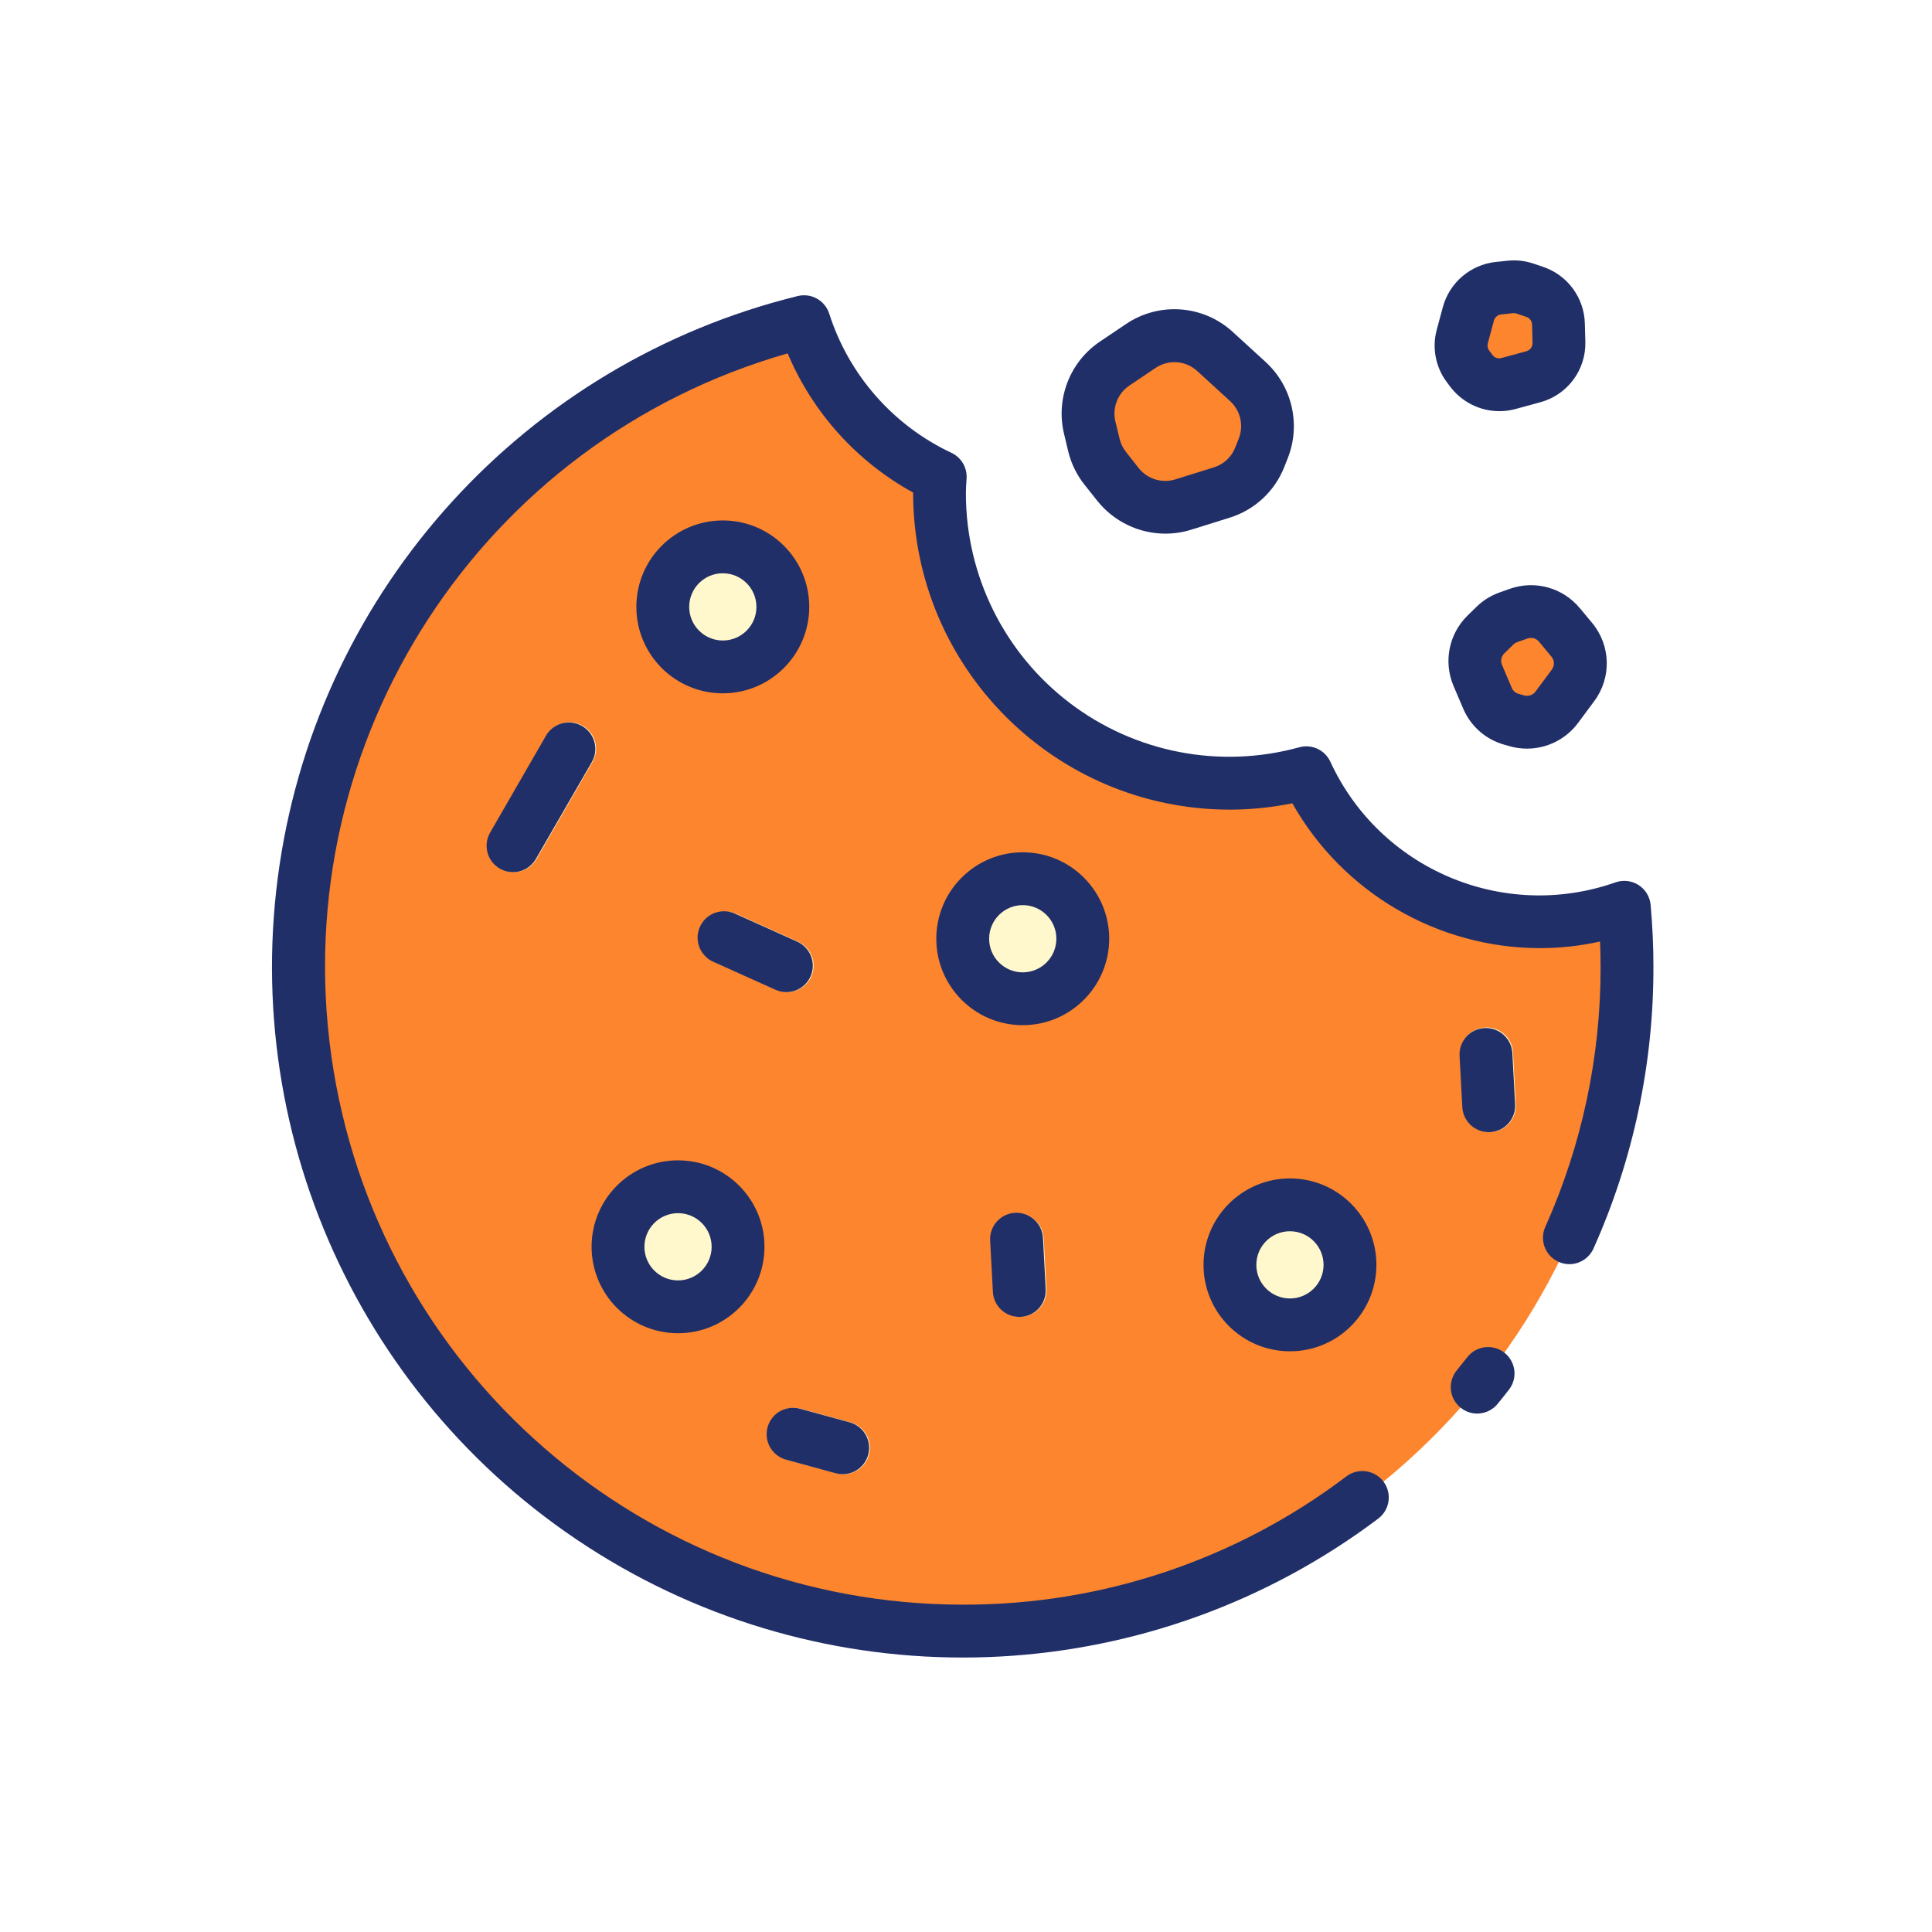
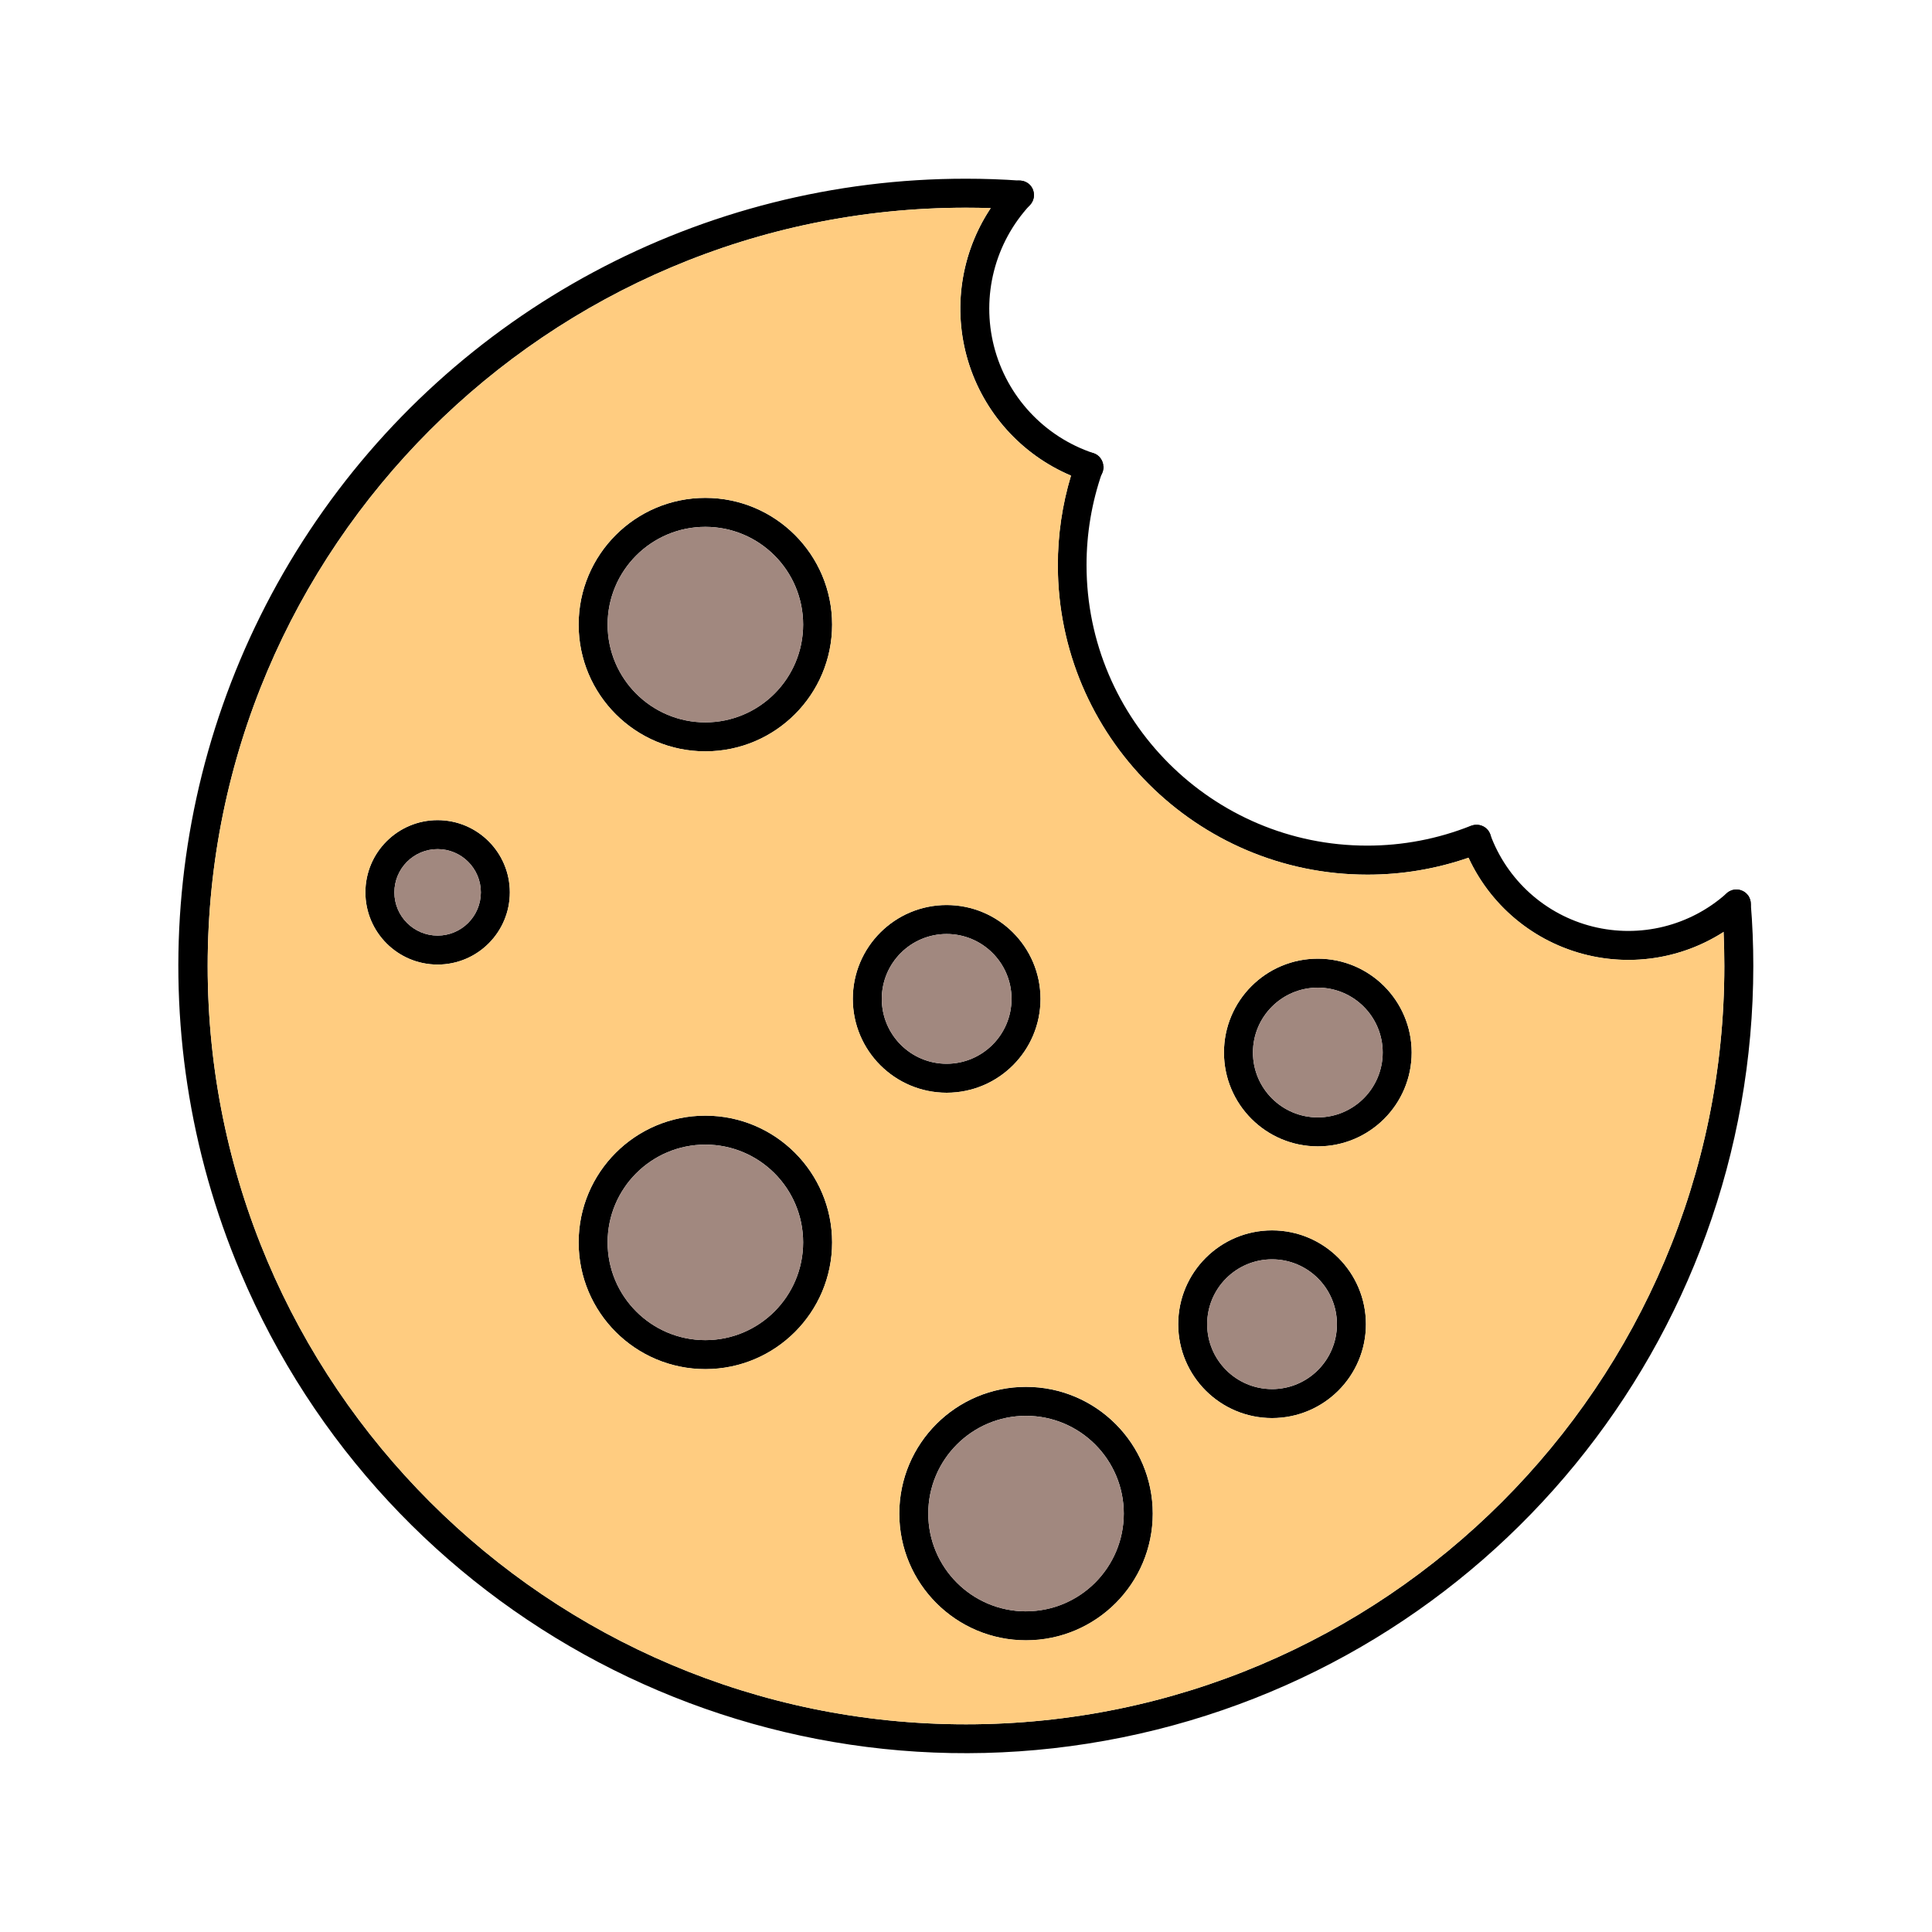
- <svg xmlns="http://www.w3.org/2000/svg" height="512" viewBox="0 0 128 128" width="512">
-   <g>
-     <g>
-       <path d="m107.668 60.111a16.995 16.995 0 0 1 -21.068-8.911 19.2 19.2 0 0 1 -24.3-18.534c0-.364.029-.721.049-1.08a17.091 17.091 0 0 1 -9.021-10.273 44.013 44.013 0 1 0 54.526 42.74c-.005-1.33-.07-2.643-.186-3.942z" fill="#fc852d" />
-       <path d="m73.9 24.1 1.74-1.171a3.988 3.988 0 0 1 4.911.363l2.187 2a3.986 3.986 0 0 1 1.02 4.411l-.236.6a3.984 3.984 0 0 1 -2.522 2.327l-2.561.8a3.986 3.986 0 0 1 -4.31-1.33l-.851-1.072a3.992 3.992 0 0 1 -.751-1.534l-.28-1.147a3.986 3.986 0 0 1 1.653-4.247z" fill="#fc852d" />
-       <path d="m103.365 41.4.821.989a2.442 2.442 0 0 1 .083 3.017l-1.081 1.458a2.441 2.441 0 0 1 -2.626.9l-.378-.106a2.443 2.443 0 0 1 -1.584-1.398l-.645-1.512a2.443 2.443 0 0 1 .542-2.709l.6-.586a2.449 2.449 0 0 1 .889-.553l.682-.242a2.446 2.446 0 0 1 2.697.742z" fill="#fc852d" />
-       <path d="m103.305 21.465.032 1.213a2.307 2.307 0 0 1 -1.7 2.286l-1.652.449a2.307 2.307 0 0 1 -2.471-.87l-.218-.3a2.308 2.308 0 0 1 -.36-1.958l.405-1.5a2.3 2.3 0 0 1 1.983-1.685l.787-.083a2.306 2.306 0 0 1 .982.109l.647.219a2.306 2.306 0 0 1 1.565 2.12z" fill="#fc852d" />
-       <g fill="#fff8cd">
-         <path d="m89.492 83.8a3.977 3.977 0 1 1 -3.977-3.977 3.977 3.977 0 0 1 3.977 3.977z" />
-         <path d="m51.917 40.208a3.977 3.977 0 1 1 -3.977-3.977 3.978 3.978 0 0 1 3.977 3.977z" />
-         <path d="m48.95 82.6a3.977 3.977 0 1 1 -3.977-3.977 3.977 3.977 0 0 1 3.977 3.977z" />
-         <path d="m71.79 62.194a3.977 3.977 0 1 1 -3.977-3.977 3.977 3.977 0 0 1 3.977 3.977z" />
-         <path d="m52.153 65.732a1.741 1.741 0 0 1 -.717-.154l-4.1-1.845a1.75 1.75 0 0 1 1.436-3.191l4.1 1.844a1.75 1.75 0 0 1 -.72 3.346z" />
-         <path d="m34.035 57.781a1.75 1.75 0 0 1 -1.514-2.625l3.7-6.417a1.75 1.75 0 1 1 3.031 1.75l-3.7 6.417a1.75 1.75 0 0 1 -1.517.875z" />
-         <path d="m67.581 87.251a1.75 1.75 0 0 1 -1.745-1.657l-.183-3.4a1.75 1.75 0 0 1 3.494-.194l.183 3.4a1.751 1.751 0 0 1 -1.654 1.841c-.032.008-.063.01-.095.01z" />
-         <path d="m55.884 97.673a1.775 1.775 0 0 1 -.464-.063l-3.286-.9a1.75 1.75 0 1 1 .927-3.375l3.286.9a1.75 1.75 0 0 1 -.463 3.438z" />
-         <path d="m98.677 75.012a1.749 1.749 0 0 1 -1.745-1.656l-.182-3.4a1.75 1.75 0 1 1 3.494-.188l.182 3.4a1.75 1.75 0 0 1 -1.653 1.842z" />
-       </g>
-     </g>
-     <g fill="#212f68">
-       <path d="m70.774 29.911a5.722 5.722 0 0 0 1.081 2.207l.851 1.071a5.776 5.776 0 0 0 4.513 2.166 5.676 5.676 0 0 0 1.681-.255l2.561-.8a5.707 5.707 0 0 0 3.628-3.366l.237-.6a5.769 5.769 0 0 0 -1.469-6.346l-2.187-2a5.724 5.724 0 0 0 -7.067-.522l-1.74 1.171a5.752 5.752 0 0 0 -2.363 6.125zm4.045-4.363 1.74-1.171a2.234 2.234 0 0 1 2.755.2l2.187 2a2.247 2.247 0 0 1 .573 2.473l-.237.6a2.221 2.221 0 0 1 -1.414 1.313l-2.56.8a2.252 2.252 0 0 1 -2.417-.745l-.846-1.077a2.23 2.23 0 0 1 -.421-.86l-.28-1.149a2.243 2.243 0 0 1 .92-2.384z" />
-       <path d="m104.658 40.282a4.2 4.2 0 0 0 -4.625-1.273l-.681.242a4.145 4.145 0 0 0 -1.527.949l-.6.586a4.22 4.22 0 0 0 -.93 4.649l.645 1.511a4.173 4.173 0 0 0 2.717 2.39l.379.107a4.146 4.146 0 0 0 1.127.156 4.217 4.217 0 0 0 3.38-1.693l1.081-1.456a4.182 4.182 0 0 0 -.142-5.179l-.821-.989zm-1.847 4.082-1.081 1.457a.7.7 0 0 1 -.745.254l-.379-.107a.689.689 0 0 1 -.449-.4l-.644-1.512a.694.694 0 0 1 .152-.768l.6-.586a.666.666 0 0 1 .251-.157l.683-.242a.68.68 0 0 1 .231-.039.693.693 0 0 1 .533.249l.822.989a.691.691 0 0 1 .026.862z" />
-       <path d="m96.046 25.573a4.084 4.084 0 0 0 3.294 1.668 4.032 4.032 0 0 0 1.051-.139l1.652-.45a4.043 4.043 0 0 0 2.99-4.019l-.033-1.213a4.068 4.068 0 0 0 -2.752-3.735l-.648-.219a4.019 4.019 0 0 0 -1.727-.192l-.787.082a4.084 4.084 0 0 0 -3.49 2.977l-.405 1.5a4.039 4.039 0 0 0 .633 3.443zm2.526-2.832.405-1.5a.558.558 0 0 1 .478-.409l.788-.083a.556.556 0 0 1 .235.026l.648.22a.559.559 0 0 1 .378.512l.031 1.214a.554.554 0 0 1 -.41.55l-1.651.449a.549.549 0 0 1 -.6-.208l-.219-.3a.553.553 0 0 1 -.083-.471z" />
-       <path d="m79.736 83.8a5.727 5.727 0 1 0 5.727-5.727 5.734 5.734 0 0 0 -5.727 5.727zm7.953 0a2.227 2.227 0 1 1 -2.226-2.227 2.229 2.229 0 0 1 2.226 2.227z" />
-       <path d="m53.615 40.208a5.727 5.727 0 1 0 -5.727 5.727 5.734 5.734 0 0 0 5.727-5.727zm-7.954 0a2.227 2.227 0 1 1 2.227 2.227 2.229 2.229 0 0 1 -2.227-2.227z" />
-       <path d="m44.921 88.33a5.727 5.727 0 1 0 -5.727-5.73 5.733 5.733 0 0 0 5.727 5.73zm0-7.954a2.227 2.227 0 1 1 -2.227 2.224 2.229 2.229 0 0 1 2.227-2.224z" />
-       <path d="m73.487 62.194a5.727 5.727 0 1 0 -5.726 5.727 5.733 5.733 0 0 0 5.726-5.727zm-5.726 2.227a2.227 2.227 0 1 1 2.226-2.227 2.229 2.229 0 0 1 -2.226 2.227z" />
-       <path d="m52.1 65.732a1.75 1.75 0 0 0 .719-3.346l-4.1-1.844a1.75 1.75 0 1 0 -1.436 3.191l4.1 1.845a1.741 1.741 0 0 0 .717.154z" />
-       <path d="m38.564 48.1a1.749 1.749 0 0 0 -2.391.641l-3.7 6.417a1.75 1.75 0 0 0 .641 2.39 1.73 1.73 0 0 0 .873.235 1.749 1.749 0 0 0 1.517-.875l3.706-6.417a1.751 1.751 0 0 0 -.646-2.391z" />
-       <path d="m67.254 80.35a1.749 1.749 0 0 0 -1.654 1.841l.182 3.4a1.75 1.75 0 0 0 1.745 1.657h.1a1.749 1.749 0 0 0 1.653-1.841l-.18-3.407a1.763 1.763 0 0 0 -1.846-1.65z" />
-       <path d="m52.081 96.708 3.287.9a1.775 1.775 0 0 0 .464.063 1.75 1.75 0 0 0 .462-3.438l-3.286-.9a1.75 1.75 0 1 0 -.927 3.375z" />
-       <path d="m98.351 68.111a1.75 1.75 0 0 0 -1.651 1.842l.183 3.4a1.749 1.749 0 0 0 1.745 1.656h.1a1.75 1.75 0 0 0 1.653-1.842l-.183-3.4a1.759 1.759 0 0 0 -1.847-1.656z" />
-       <path d="m99.662 89.613a1.749 1.749 0 0 0 -2.455.31q-.334.43-.678.851a1.75 1.75 0 1 0 2.711 2.213q.372-.454.733-.919a1.75 1.75 0 0 0 -.311-2.455z" />
-       <path d="m109.359 59.956a1.751 1.751 0 0 0 -2.319-1.5 15.243 15.243 0 0 1 -18.906-8 1.752 1.752 0 0 0 -2.048-.948 17.447 17.447 0 0 1 -22.093-16.842c0-.24.015-.476.03-.712l.016-.27a1.749 1.749 0 0 0 -1-1.681 15.363 15.363 0 0 1 -8.1-9.219 1.751 1.751 0 0 0 -2.085-1.171 45.764 45.764 0 1 0 38.457 81 1.75 1.75 0 0 0 -2.107-2.8 41.889 41.889 0 0 1 -25.42 8.5 42.264 42.264 0 0 1 -11.6-82.9 18.9 18.9 0 0 0 8.313 9.221v.033a21 21 0 0 0 20.971 20.974 20.774 20.774 0 0 0 4.151-.423 18.885 18.885 0 0 0 16.389 9.6 18.494 18.494 0 0 0 4-.44q.034.851.035 1.67a41.959 41.959 0 0 1 -3.654 17.218 1.75 1.75 0 1 0 3.195 1.428 45.426 45.426 0 0 0 3.959-18.646c.004-1.311-.06-2.69-.184-4.092z" />
-     </g>
+ <svg xmlns="http://www.w3.org/2000/svg" id="Layer_1" viewBox="0 0 1000 1000" data-name="Layer 1">
+   <path d="m907.51 500a407.61 407.61 0 0 1 -783 158.63 407.39 407.39 0 0 1 375.49-566.13c9.36 0 18.84.32 28.19 1h.16a5.73 5.73 0 0 1 .91.14l.46.11a5.53 5.53 0 0 1 .65.22 6.35 6.35 0 0 1 .88.41 3.84 3.84 0 0 1 .39.22 7.31 7.31 0 0 1 1.15.88 1.85 1.85 0 0 1 .14.14c.12.11.23.23.34.35l.19.23a3 3 0 0 1 .27.35 2.11 2.11 0 0 1 .21.31 1 1 0 0 1 .16.26 2.38 2.38 0 0 1 .18.3 4.35 4.35 0 0 1 .27.58s0 0 0 0c.09.23.18.46.25.7a6.54 6.54 0 0 1 .19.73 6.15 6.15 0 0 1 .14 1.06v.08a8.42 8.42 0 0 1 0 .87.77.77 0 0 1 0 .15 4.58 4.58 0 0 1 -.08.62c0 .12 0 .25-.07.36s-.06.27-.1.4a7.31 7.31 0 0 1 -1.64 3 7.56 7.56 0 0 1 -6.09 2.48c-4.77-.33-9.58-.57-14.39-.72q-6.4-.21-12.77-.21c-216.42-.02-392.5 176.05-392.5 392.48s176.08 392.5 392.51 392.5 392.51-176.08 392.51-392.5c0-5.87-.13-11.76-.39-17.6q-.3-7-.86-13.87c0-.2 0-.4 0-.6a7.49 7.49 0 0 1 2.54-5.63l.28-.24c.17-.13.34-.26.52-.38l.59-.35c.17-.09.34-.18.51-.25a5.93 5.93 0 0 1 .83-.32l.59-.16a7.43 7.43 0 0 1 1.64-.18 7.16 7.16 0 0 1 1.61.18 4.34 4.34 0 0 1 .62.16 5.07 5.07 0 0 1 .91.36l.39.18.18.11a4.12 4.12 0 0 1 .45.27c.18.12.36.25.52.38s.25.21.37.32l.13.12a3.55 3.55 0 0 1 .38.4 3.31 3.31 0 0 1 .31.36c.11.13.21.26.31.4l.1.16a5.09 5.09 0 0 1 .3.5v.05a5.52 5.52 0 0 1 .26.55 1.42 1.42 0 0 1 .08.18 4.24 4.24 0 0 1 .18.5 1.17 1.17 0 0 1 .06.2 2.18 2.18 0 0 1 .11.44 1.09 1.09 0 0 1 .07.3 4.46 4.46 0 0 1 .07.51.5.5 0 0 1 0 .17 1 1 0 0 1 0 .24c.91 10.68 1.34 21.63 1.34 32.54z" />
+   <path d="m571.22 241.71a7.36 7.36 0 0 1 -.18 1.64 5.69 5.69 0 0 1 -.16.59 5.89 5.89 0 0 1 -.21.59.42.42 0 0 1 0 .1 7.48 7.48 0 0 1 -6.9 4.58 7.63 7.63 0 0 1 -2.37-.38c-2.38-.79-4.72-1.66-7-2.63a93.86 93.86 0 0 1 -41.59-138.49 95.19 95.19 0 0 1 9.42-11.88 7.48 7.48 0 0 1 6.16-2.35 5.73 5.73 0 0 1 .91.14l.46.11a5.53 5.53 0 0 1 .65.22 6.35 6.35 0 0 1 .88.41 3.84 3.84 0 0 1 .39.22 7.31 7.31 0 0 1 1.15.88 1.85 1.85 0 0 1 .14.14c.12.11.23.23.34.35l.19.23a3 3 0 0 1 .27.35 2.11 2.11 0 0 1 .21.31 1 1 0 0 1 .16.26 2.38 2.38 0 0 1 .18.3 4.35 4.35 0 0 1 .27.58s0 0 0 0c.09.23.18.46.25.7a6.54 6.54 0 0 1 .19.73 7.11 7.11 0 0 1 .12 2.16 4.58 4.58 0 0 1 -.08.62c0 .12 0 .25-.07.36s-.06.27-.1.4a7.31 7.31 0 0 1 -1.64 3 .87.87 0 0 1 -.09.11 78.82 78.82 0 0 0 32.73 128.47 5.54 5.54 0 0 1 .68.25 2.77 2.77 0 0 1 .46.22 1.46 1.46 0 0 1 .3.16 4.33 4.33 0 0 1 .51.31 4.43 4.43 0 0 1 .45.34 7.52 7.52 0 0 1 1.09 1.06s0 0 0 .05.22.28.32.42a2.75 2.75 0 0 1 .19.28 7 7 0 0 1 .62 1.18 5.71 5.71 0 0 1 .21.58.65.65 0 0 1 .06.21 2.22 2.22 0 0 1 .1.39c0 .1.05.2.07.3a3.11 3.11 0 0 1 .06.44 2.7 2.7 0 0 1 0 .28c.19.26.2.48.2.71z" />
+   <path d="m767 441.38q-3.43 1.37-6.93 2.58a159.4 159.4 0 0 1 -52.36 8.76c-88.33 0-160.2-71.86-160.2-160.19a160 160 0 0 1 6.81-46.33q1-3.51 2.28-7a7.5 7.5 0 0 1 9.3-4.66 5.54 5.54 0 0 1 .68.25 2.77 2.77 0 0 1 .46.22 1.46 1.46 0 0 1 .3.16 4.33 4.33 0 0 1 .51.31 4.43 4.43 0 0 1 .45.34 7.52 7.52 0 0 1 1.09 1.06s0 0 0 .05.22.28.32.42a2.75 2.75 0 0 1 .19.28 7 7 0 0 1 .62 1.18 5.71 5.71 0 0 1 .21.58.65.65 0 0 1 .06.21 2.22 2.22 0 0 1 .1.39c0 .1.05.2.07.3a3.11 3.11 0 0 1 .06.44 2.7 2.7 0 0 1 0 .28v.67a7.36 7.36 0 0 1 -.18 1.64 5.69 5.69 0 0 1 -.16.59 5.89 5.89 0 0 1 -.21.59.42.42 0 0 1 0 .1 145.08 145.08 0 0 0 -8.08 47.9c0 80.06 65.14 145.19 145.2 145.19a144.52 144.52 0 0 0 53.73-10.27.29.29 0 0 1 .1 0 1.15 1.15 0 0 1 .31-.11 3.59 3.59 0 0 1 .43-.14 5.43 5.43 0 0 1 .84-.17h.19l.48-.06a7.62 7.62 0 0 1 2.34.16 8.2 8.2 0 0 1 2 .78l.38.23a7.18 7.18 0 0 1 1.54 1.32c.1.11.19.22.28.34a5.23 5.23 0 0 1 .4.56 7.07 7.07 0 0 1 .49.88 4.46 4.46 0 0 1 .22.5 7.51 7.51 0 0 1 -4.32 9.67z" />
+   <path d="m906.24 467.91a7.53 7.53 0 0 1 -2.49 5.59 91.14 91.14 0 0 1 -143.64-29.5q-1.59-3.4-2.89-7a7.5 7.5 0 0 1 4.26-9.53.29.29 0 0 1 .1 0l.11-.05a1.52 1.52 0 0 1 .2-.06 3.59 3.59 0 0 1 .43-.14 5.43 5.43 0 0 1 .68-.22h.19l.48-.06a7.62 7.62 0 0 1 2.34.16 8.2 8.2 0 0 1 2 .78l.38.23a7.18 7.18 0 0 1 1.54 1.32c.1.11.19.22.28.34a5.23 5.23 0 0 1 .4.56 7.07 7.07 0 0 1 .49.88 4.46 4.46 0 0 1 .22.5s0 .09 0 .13a76.14 76.14 0 0 0 122.28 30.62l.19-.17.28-.24c.17-.13.34-.26.52-.38l.59-.35c.17-.09.34-.18.51-.25a5.93 5.93 0 0 1 .83-.32l.59-.16a7.43 7.43 0 0 1 1.64-.18 7.16 7.16 0 0 1 1.61.18 4.34 4.34 0 0 1 .62.16 5.07 5.07 0 0 1 .91.36l.39.18.18.11a4.12 4.12 0 0 1 .45.27c.18.12.36.25.52.38s.25.21.37.32l.13.12a3.55 3.55 0 0 1 .38.4 3.31 3.31 0 0 1 .31.36c.11.13.21.26.31.4l.1.16a5.09 5.09 0 0 1 .3.5v.05a5.52 5.52 0 0 1 .26.55 1.42 1.42 0 0 1 .08.18 4.24 4.24 0 0 1 .18.5 1.17 1.17 0 0 1 .06.2 2.18 2.18 0 0 1 .11.44 1.09 1.09 0 0 1 .07.3 4.46 4.46 0 0 1 .07.51.5.5 0 0 1 0 .17 5.37 5.37 0 0 1 .08.7z" />
+   <path d="m226.52 424.5a37.38 37.38 0 1 0 37.37 37.38 37.42 37.42 0 0 0 -37.37-37.38zm0 59.76a22.38 22.38 0 1 1 22.37-22.38 22.41 22.41 0 0 1 -22.37 22.38z" />
+   <path d="m365.1 257.7a65.6 65.6 0 1 0 65.6 65.59 65.67 65.67 0 0 0 -65.6-65.59zm0 116.19a50.6 50.6 0 1 1 50.6-50.6 50.66 50.66 0 0 1 -50.6 50.6z" />
+   <path d="m365.1 577.46a65.6 65.6 0 1 0 65.6 65.6 65.67 65.67 0 0 0 -65.6-65.6zm0 116.19a50.6 50.6 0 1 1 50.6-50.59 50.65 50.65 0 0 1 -50.6 50.59z" />
+   <path d="m531.07 717.84a65.6 65.6 0 1 0 65.6 65.6 65.67 65.67 0 0 0 -65.6-65.6zm0 116.19a50.6 50.6 0 1 1 50.6-50.59 50.65 50.65 0 0 1 -50.6 50.56z" />
+   <path d="m490 468.44a48.58 48.58 0 1 0 48.57 48.56 48.63 48.63 0 0 0 -48.57-48.56zm0 82.16a33.58 33.58 0 1 1 33.57-33.6 33.63 33.63 0 0 1 -33.57 33.6z" />
+   <path d="m658.39 636.83a48.58 48.58 0 1 0 48.61 48.58 48.63 48.63 0 0 0 -48.61-48.58zm0 82.16a33.58 33.58 0 1 1 33.61-33.58 33.61 33.61 0 0 1 -33.61 33.59z" />
+   <path d="m682.1 496.2a48.58 48.58 0 1 0 48.58 48.58 48.63 48.63 0 0 0 -48.58-48.58zm0 82.16a33.58 33.58 0 1 1 33.58-33.58 33.63 33.63 0 0 1 -33.58 33.58z" />
+   <path d="m892.12 482.39a91.17 91.17 0 0 1 -132-38.43 159.4 159.4 0 0 1 -52.36 8.76c-88.33 0-160.2-71.86-160.2-160.19a160 160 0 0 1 6.81-46.33 93.86 93.86 0 0 1 -41.59-138.49q-6.4-.21-12.77-.21c-216.44 0-392.52 176.07-392.52 392.5s176.08 392.5 392.51 392.5 392.51-176.08 392.51-392.5c0-5.88-.13-11.77-.39-17.61zm-665.6 16.87a37.38 37.38 0 1 1 37.37-37.38 37.42 37.42 0 0 1 -37.37 37.38zm138.58 209.39a65.6 65.6 0 1 1 65.6-65.59 65.67 65.67 0 0 1 -65.6 65.59zm0-319.76a65.6 65.6 0 1 1 65.6-65.6 65.67 65.67 0 0 1 -65.6 65.6zm76.31 128.11a48.58 48.58 0 1 1 48.59 48.6 48.63 48.63 0 0 1 -48.59-48.6zm89.66 332a65.6 65.6 0 1 1 65.6-65.59 65.66 65.66 0 0 1 -65.6 65.59zm127.32-115a48.58 48.58 0 1 1 48.61-48.59 48.63 48.63 0 0 1 -48.61 48.59zm23.71-140.64a48.58 48.58 0 1 1 48.58-48.58 48.64 48.64 0 0 1 -48.58 48.58z" fill="#ffcc80" />
+   <g fill="#a1887f">
+     <path d="m581.67 783.44a50.6 50.6 0 1 1 -50.6-50.6 50.66 50.66 0 0 1 50.6 50.6z" />
+     <circle cx="658.39" cy="685.41" r="33.58" />
+     <path d="m715.68 544.78a33.58 33.58 0 1 1 -33.58-33.58 33.62 33.62 0 0 1 33.58 33.58z" />
+     <circle cx="489.99" cy="517.02" r="33.58" />
+     <path d="m415.7 323.29a50.6 50.6 0 1 1 -50.6-50.59 50.66 50.66 0 0 1 50.6 50.59z" />
+     <path d="m248.89 461.88a22.38 22.38 0 1 1 -22.37-22.38 22.4 22.4 0 0 1 22.37 22.38z" />
+     <path d="m415.7 643.06a50.6 50.6 0 1 1 -50.6-50.6 50.65 50.65 0 0 1 50.6 50.6z" />
  </g>
</svg>
